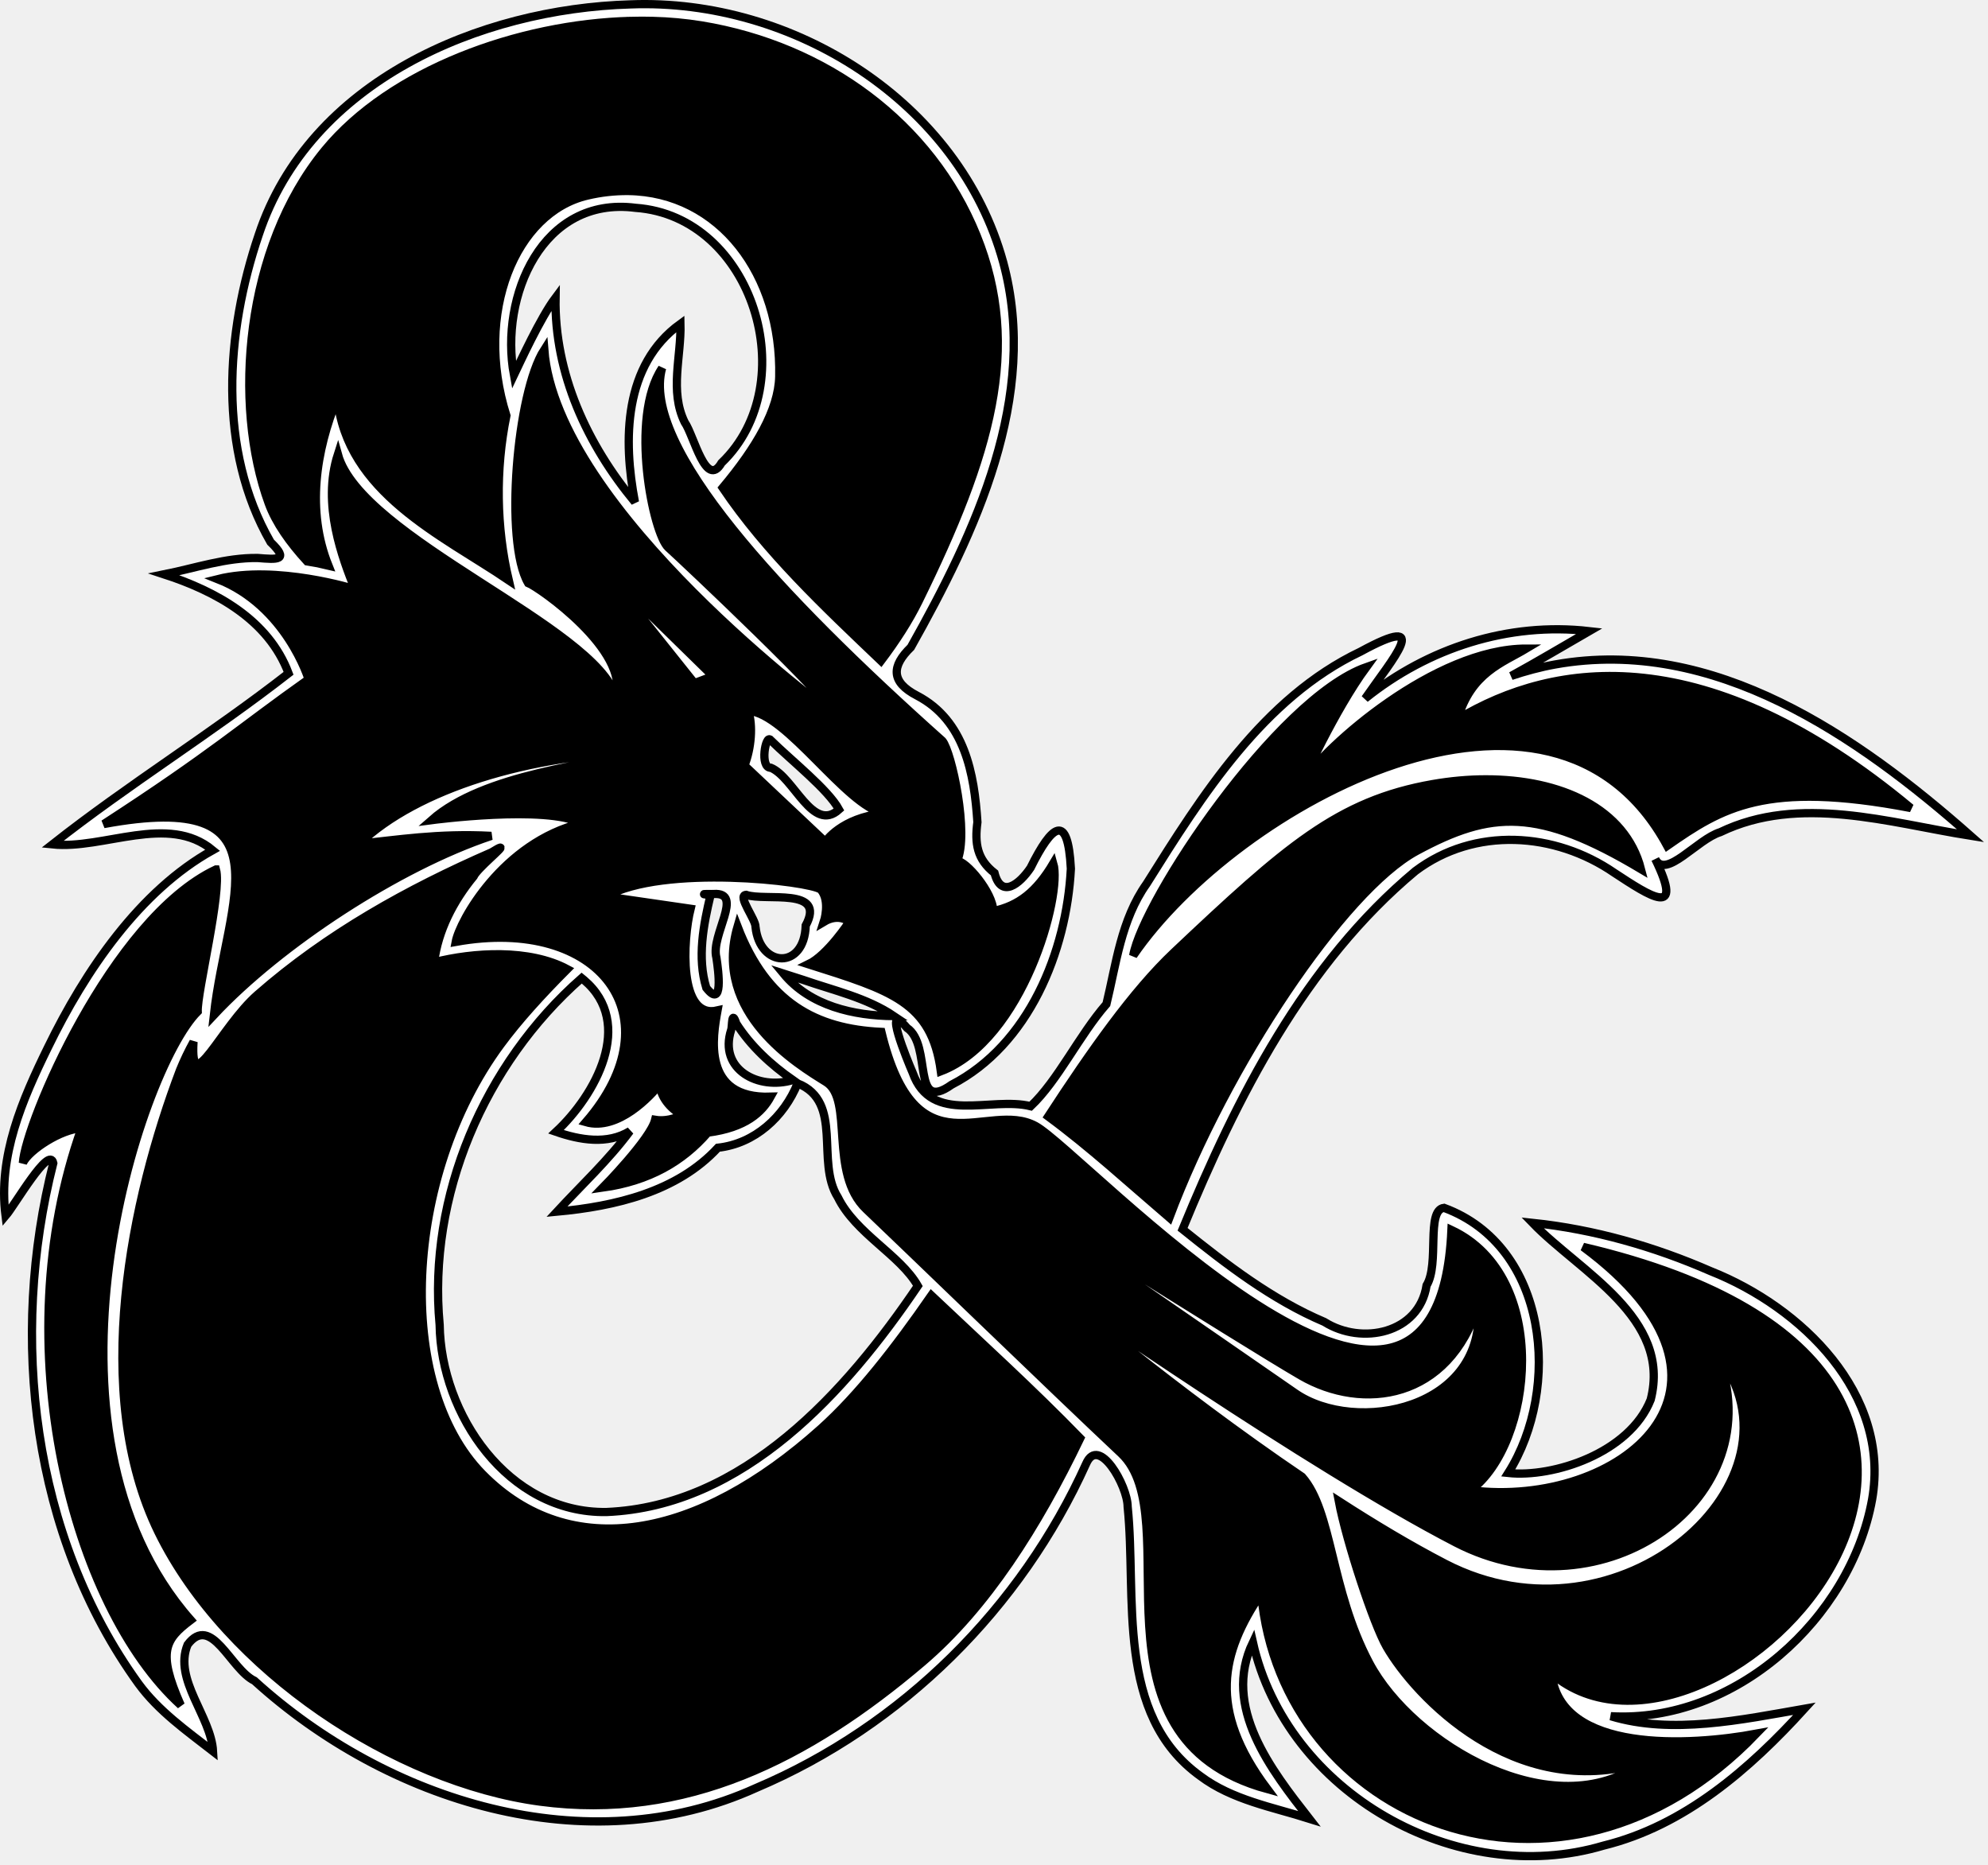
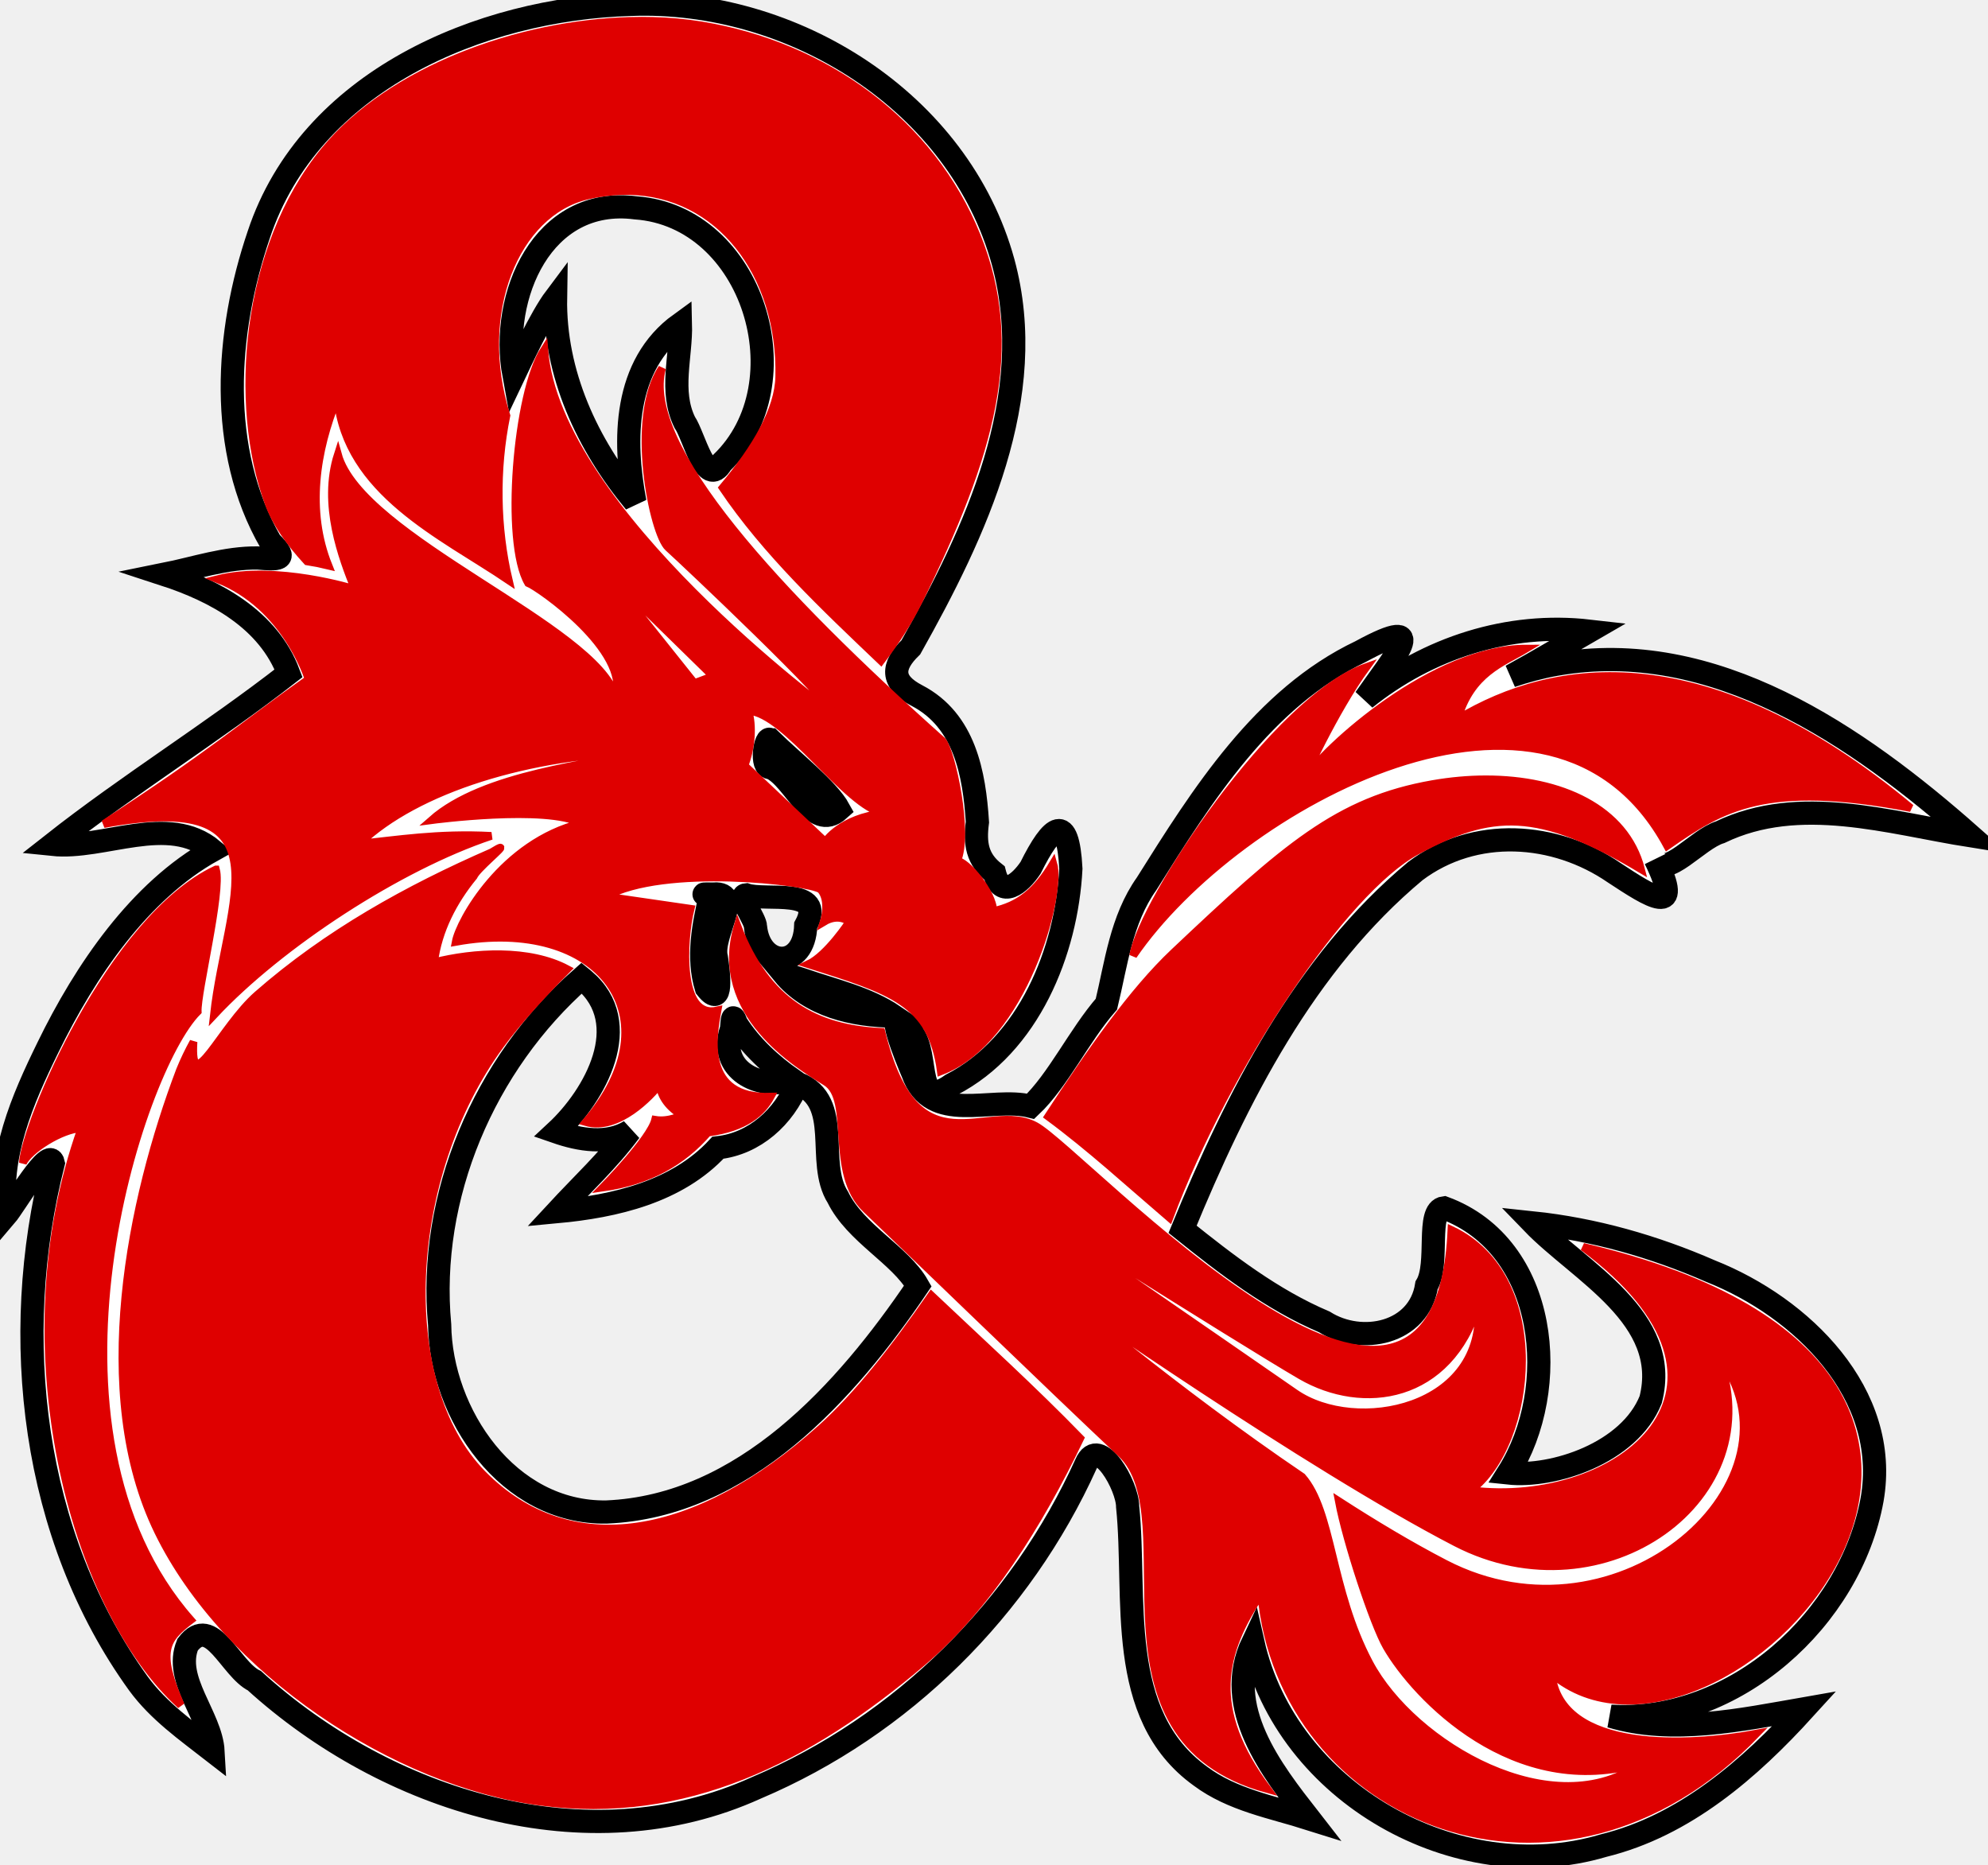
<svg xmlns="http://www.w3.org/2000/svg" width="257" height="241" fill="none">
-   <path fill-rule="evenodd" clip-rule="evenodd" d="M81.5.568c-19.5.57-41.462 9.925-48.047 29.763-4.294 12.641-5.348 27.82 1.524 39.741 2.505 2.418.841 2.252-1.669 2.052-4.131-.057-8.087 1.31-12.093 2.115 6.665 2.17 13.485 5.849 16.091 12.79-9.962 7.763-20.65 14.334-30.533 22.114 6.65.691 14.965-4.034 20.723.752-9.435 5.248-16.47 15.568-21.3 25.496-3.32 6.779-6.466 14.012-5.477 21.775 1.213-1.415 5.66-9.192 6.17-6.831-5.716 22.502-2.777 48.205 11.017 67.293 2.594 3.547 6.209 6.087 9.638 8.753-.253-4.546-5.15-9.275-3.292-13.792 3.08-4.087 5.554 3.184 8.643 4.663 17.084 15.543 42.958 23.804 64.887 13.841 18.865-7.999 34.205-23.244 42.631-41.902 1.621-3.736 5.368 2.861 5.366 5.567 1.198 11.684-1.671 26.846 9.402 34.82 4.114 3.083 9.294 3.995 14.082 5.507-4.902-6.285-11.304-14.415-7.296-22.804 4.36 19.443 26.327 31.918 45.323 26.281 10.484-2.573 18.89-9.899 25.981-17.694-8.144 1.423-17.142 3.36-25.031.967 15.994.918 30.991-12.592 33.779-28.025 2.39-13.667-9.125-24.843-20.859-29.496-7.321-3.199-15.091-5.418-23.047-6.254 6.122 6.342 17.998 12.236 15.281 22.86-2.761 6.941-12.642 10.096-18.415 9.475 6.886-10.91 5.186-29.296-8.304-34.272-2.352.291-.554 7.23-2.252 10.022-.976 6.22-8.38 7.77-13.217 4.723-6.761-2.873-12.64-7.406-18.329-11.973 7.011-17.06 15.78-34.364 30.098-46.306 7.652-5.754 18.029-5.058 25.723.233 4.642 3.05 9.074 5.97 5.285-1.789 1.324 2.69 5.429-2.561 8.398-3.467 10.252-4.935 21.823-1.209 32.367.463-14.559-12.855-33.18-25.808-53.688-22.144-1.918.341-3.922.886-5.697 1.485 3.401-1.86 6.726-3.856 10.087-5.79-10.453-1.199-20.845 2.175-28.973 8.717 3.524-5.103 8.924-11.254-.594-6.069-12.588 5.992-20.488 18.588-27.664 30.021-3.287 4.626-3.938 10.417-5.186 15.54-3.545 4.065-6.253 9.867-9.791 13.2-5.163-1.298-12.852 2.497-15.259-4.337-.683-1.586-3.995-9.615-.727-5.79 3.308 2.253.507 11.093 5.759 7.35 9.983-5.151 14.869-17.21 15.423-27.927-.378-7.335-2.426-5.718-5.209-.119-1.382 2.069-3.795 4.053-4.664.675-2.272-1.78-2.57-3.817-2.209-6.571-.4-6.245-1.629-13.138-7.814-16.36-3.429-1.778-3.265-3.836-.792-6.24 8.341-14.847 16.652-32.402 11.938-49.777C123.991 13.133 102.488-.243 81.5.568Zm.667 26.296c15.195 1.075 21.819 22.697 11.11 32.969-2.015 3.441-3.554-3.514-4.767-5.257-1.969-4.032-.434-8.48-.543-12.723-7.365 5.32-7.424 15.032-5.886 23.046-6.164-7.446-10.425-16.586-10.264-26.427-1.945 2.587-4.628 8.44-5.377 10.009-1.877-10.188 3.669-23.172 15.727-21.617ZM99.594 95.64c2.776 2.724 7.464 6.418 8.873 8.998-3.409 3.078-5.791-4.118-8.804-5.396-1.494.046-.684-4.358-.07-3.602Zm-7.34 19.913c3.985-.24-.417 5.303.36 8.233.273 1.785.916 6.727-1.308 3.9-1.193-3.912-.368-8.123.55-12.002-2.119-.186.355-.092.398-.131Zm4.192.112c2.495.871 10.415-1.055 7.714 3.963-.174 5.746-5.925 5.502-6.49.191.05-.96-2.415-4.057-1.224-4.154Zm7.41 11c3.957 1.376 8.198 2.302 11.717 4.677-5.197-.048-10.838-1.305-14.3-5.504l2.583.827Zm-28.366 0c6.636 5.617 1.455 14.925-3.609 19.629 3.059 1.059 6.636 1.698 9.56-.094-2.799 3.773-6.262 6.981-9.443 10.419 7.51-.7 15.532-2.551 20.81-8.265 4.75-.519 8.55-3.986 10.305-8.322 5.995 2.41 2.281 10.126 5.202 14.725 2.298 4.687 8.047 7.432 10.341 11.456-9.276 13.708-22.508 28.478-40.243 29.227-12.788.206-21.42-12.696-21.577-24.204-1.552-16.575 5.721-33.71 18.36-44.811l.294.24Zm19.687 5.621c1.87 2.94 4.487 5.333 7.325 7.321-4.433 1.341-9.638-1.346-7.979-6.492.162-.355.026-2.728.654-.829Z" fill="#fff" stroke="#000" stroke-width="1.067" />
-   <path fill-rule="evenodd" clip-rule="evenodd" d="M81.527 2.702C67.01 3.073 50.5 9.08 41.992 19.43 31.62 32.048 30.055 52.29 34.737 65.07c.923 2.517 2.713 5.045 4.953 7.489a32.98 32.98 0 0 1 2.773.55c-2.83-7.05-1.665-14.805 1.156-21.656 1.16 12.206 13.533 17.733 22.15 23.558-1.62-6.863-1.73-14.269-.306-21.29-4.206-13.314 1.181-26.276 10.466-28.44a21.95 21.95 0 0 1 5.286-.593c11.816.162 19.817 10.776 19.523 23.998-.095 4.263-2.97 9.175-7.317 14.364 5.626 8.331 13.161 15.408 20.467 22.373 1.962-2.604 3.626-5.183 4.87-7.716 9.308-18.95 13.37-32.727 7.49-47.277-5.88-14.55-19.526-24.515-35.575-27.148a46.652 46.652 0 0 0-6.273-.58 54.51 54.51 0 0 0-2.873-.001ZM70.358 45.189c-3.584 5.575-5.175 24.888-2.09 30.165 1.494.597 13.14 8.762 11.349 14.735-2.49-9.06-32.953-20.509-35.94-31.36-2.09 6.47.597 13.44 2.19 17.422 0 0-10.155-3.187-17.721-1.295C37.006 78.34 39.894 87.8 39.894 87.8c-8.828 6.238-12.419 9.602-26.481 18.716 24.374-4.523 15.893 9.819 14.235 24.69 8.562-9.16 23.916-19.178 35.862-23.161-6.885-.368-12.306.538-17.035 1.007 7.367-7.069 21.993-11.596 37.225-11.894-7.168 1.593-21.15 2.88-27.92 8.854 0 0 14.877-1.985 19.358.404-10.155 2.489-15.73 12.643-16.228 15.331 18.717-3.385 28.573 9.756 16.826 23.296 4.18 1.195 8.46-3.483 9.556-4.877.1 1.593 1.294 3.085 2.887 3.981 0 0-1.693.897-3.485.598-.597 2.489-6.769 8.761-6.769 8.761 6.023-.847 10.354-3.384 13.577-7.105 4.916-.634 7.032-2.652 8.127-4.643-8.96.299-7.468-7.865-6.87-11.15-5.078 1.194-4.48-9.16-3.484-13.142l-10.952-1.592c7.467-4.181 26.284-1.991 27.777-.895 1.294 1.493.398 4.181.398 4.181 1.991-1.195 3.285 0 3.285 0s-2.788 4.28-5.277 5.475c10.653 3.385 15.931 4.879 17.125 13.839 10.653-4.081 15.73-22.799 14.536-26.881-2.191 3.684-4.482 5.476-7.767 6.173 0-2.389-3.584-6.57-4.679-6.471 1.593-3.484-.697-14.137-1.892-15.53-21.205-18.917-39.025-38.131-36.237-48.186-4.281 6.371-1.163 21.437.796 23.195 1.959 1.758 21.604 20.31 21.206 21.405 0 0-35.643-26.183-37.236-46.99Zm7.567 28.273 14.238 13.94-2.39.895-11.848-14.835Zm119.383 10.375c-11.801 0-25.985 12.659-28.92 17.183 0 0 4.096-9.111 8.254-14.798-11.618 4.097-28.923 30.207-30.146 37.3 13.304-19.431 54.095-41.806 69.035-14.187 7.032-4.892 12.657-8.499 31.49-4.892-26.477-22.013-46.042-19.017-58.577-11.496 1.712-5.992 5.807-7.276 8.864-9.11ZM96.742 91.88c4.978.298 12.642 12.345 17.521 13.241-5.576.598-7.565 3.684-7.565 3.684l-10.454-9.857c.896-2.29 1.095-5.177.498-7.068Zm95.314 8.856c-2.23 0-4.527.209-6.829.61-12.276 2.143-19.055 8.156-33.469 21.765-5.302 5.006-10.724 12.733-16.254 21.202 5.437 4.009 10.48 8.645 15.665 13.083 7.402-19.704 22.53-42.3 31.952-47.391 9.664-5.222 15.68-5.616 29.021 2.341-2.022-7.861-10.422-11.625-20.086-11.61Zm-127.4 8.827c-.124.026-.464.208-1.108.606-10.83 4.722-21.224 10.49-30.269 18.413-4.758 4.168-8.72 13.634-8.264 6.087a33.997 33.997 0 0 0-1.746 3.654c-6.291 16.571-11.603 41.681-2.808 59.682 8.794 18 30.71 32.385 49.383 34.873 18.672 2.488 34.568-5.419 49.383-18.021 8.339-7.093 14.954-17.572 20.423-28.952-6.164-6.348-12.784-12.345-19.248-18.463-4.699 6.782-9.461 12.896-14.281 17.223-15.922 14.294-32.408 17.419-43.767 5.852-11.359-11.566-10.176-38.478 2.342-55.469 2.301-3.123 5.277-6.398 8.646-9.777-4.927-2.636-12.096-2.194-17.223-.893.522-4.137 2.497-7.906 5.11-11.094.442-1.004 3.965-3.833 3.427-3.721Zm-36.74 2.825c-13.54 6.372-24.659 32.854-24.958 37.931.797-1.692 4.979-4.379 7.567-4.479-9.956 27.976-1.196 61.826 12.842 74.569-3.087-6.969-1.99-8.52 1.296-11.009-21.803-24.69-6.671-71.083.895-78.65-.099-2.483 3.153-15.514 2.359-18.362Zm67.432 7.367c-3.285 11.25 7.825 17.858 11.448 20.112 3.623 2.254.281 11.782 5.177 16.425 4.895 4.643 24.079 23.225 32.954 31.561 8.876 8.335-5.475 36.736 18.917 43.406-7.766-10.354-5.975-17.622-.798-25.288 2.588 29.27 38.629 44.504 64.017 18.121-8.562 1.593-25.389 2.588-26.484-7.766 21.007 18.019 75.165-38.529 4.081-55.155 24.591 18.219 4.58 33.85-14.535 31.461 8.064-5.974 10.455-27.577-2.487-33.65-1.792 40.121-47.494-10.024-53.763-13.442-6.269-3.418-15.457 6.353-19.935-12.156-8.463-.398-14.809-3.773-18.592-13.629Zm31.402 32.248s33.395 21.138 41.413 25.802c8.017 4.663 19.18 3.115 22.941-9.167 1.129 13.57-15.848 16.867-23.689 11.425-7.842-5.442-40.665-28.06-40.665-28.06Zm10.279 15.075s32.12 22.455 51.184 32.316c19.063 9.862 41.079-5.743 33.833-24.258 12.624 16.146-12.703 38.663-35.229 26.983-4.48-2.322-9.142-5.114-13.744-8.085 1 5.288 4.487 15.889 6.179 18.821 3.698 6.406 16.517 20.033 33.058 14.981-11.436 8.393-29.67-2.293-35.3-12.896-5.06-9.532-4.738-19.562-8.679-24.044-16.673-11.294-31.302-23.818-31.302-23.818Z" fill="#000" stroke="#000" stroke-width="1.067" />
+   <path fill-rule="evenodd" clip-rule="evenodd" d="M81.5.568c-19.5.57-41.462 9.925-48.047 29.763-4.294 12.641-5.348 27.82 1.524 39.741 2.505 2.418.841 2.252-1.669 2.052-4.131-.057-8.087 1.31-12.093 2.115 6.665 2.17 13.485 5.849 16.091 12.79-9.962 7.763-20.65 14.334-30.533 22.114 6.65.691 14.965-4.034 20.723.752-9.435 5.248-16.47 15.568-21.3 25.496-3.32 6.779-6.466 14.012-5.477 21.775 1.213-1.415 5.66-9.192 6.17-6.831-5.716 22.502-2.777 48.205 11.017 67.293 2.594 3.547 6.209 6.087 9.638 8.753-.253-4.546-5.15-9.275-3.292-13.792 3.08-4.087 5.554 3.184 8.643 4.663 17.084 15.543 42.958 23.804 64.887 13.841 18.865-7.999 34.205-23.244 42.631-41.902 1.621-3.736 5.368 2.861 5.366 5.567 1.198 11.684-1.671 26.846 9.402 34.82 4.114 3.083 9.294 3.995 14.082 5.507-4.902-6.285-11.304-14.415-7.296-22.804 4.36 19.443 26.327 31.918 45.323 26.281 10.484-2.573 18.89-9.899 25.981-17.694-8.144 1.423-17.142 3.36-25.031.967 15.994.918 30.991-12.592 33.779-28.025 2.39-13.667-9.125-24.843-20.859-29.496-7.321-3.199-15.091-5.418-23.047-6.254 6.122 6.342 17.998 12.236 15.281 22.86-2.761 6.941-12.642 10.096-18.415 9.475 6.886-10.91 5.186-29.296-8.304-34.272-2.352.291-.554 7.23-2.252 10.022-.976 6.22-8.38 7.77-13.217 4.723-6.761-2.873-12.64-7.406-18.329-11.973 7.011-17.06 15.78-34.364 30.098-46.306 7.652-5.754 18.029-5.058 25.723.233 4.642 3.05 9.074 5.97 5.285-1.789 1.324 2.69 5.429-2.561 8.398-3.467 10.252-4.935 21.823-1.209 32.367.463-14.559-12.855-33.18-25.808-53.688-22.144-1.918.341-3.922.886-5.697 1.485 3.401-1.86 6.726-3.856 10.087-5.79-10.453-1.199-20.845 2.175-28.973 8.717 3.524-5.103 8.924-11.254-.594-6.069-12.588 5.992-20.488 18.588-27.664 30.021-3.287 4.626-3.938 10.417-5.186 15.54-3.545 4.065-6.253 9.867-9.791 13.2-5.163-1.298-12.852 2.497-15.259-4.337-.683-1.586-3.995-9.615-.727-5.79 3.308 2.253.507 11.093 5.759 7.35 9.983-5.151 14.869-17.21 15.423-27.927-.378-7.335-2.426-5.718-5.209-.119-1.382 2.069-3.795 4.053-4.664.675-2.272-1.78-2.57-3.817-2.209-6.571-.4-6.245-1.629-13.138-7.814-16.36-3.429-1.778-3.265-3.836-.792-6.24 8.341-14.847 16.652-32.402 11.938-49.777C123.991 13.133 102.488-.243 81.5.568Zm.667 26.296c15.195 1.075 21.819 22.697 11.11 32.969-2.015 3.441-3.554-3.514-4.767-5.257-1.969-4.032-.434-8.48-.543-12.723-7.365 5.32-7.424 15.032-5.886 23.046-6.164-7.446-10.425-16.586-10.264-26.427-1.945 2.587-4.628 8.44-5.377 10.009-1.877-10.188 3.669-23.172 15.727-21.617ZM99.594 95.64c2.776 2.724 7.464 6.418 8.873 8.998-3.409 3.078-5.791-4.118-8.804-5.396-1.494.046-.684-4.358-.07-3.602Zm-7.34 19.913c3.985-.24-.417 5.303.36 8.233.273 1.785.916 6.727-1.308 3.9-1.193-3.912-.368-8.123.55-12.002-2.119-.186.355-.092.398-.131Zm4.192.112c2.495.871 10.415-1.055 7.714 3.963-.174 5.746-5.925 5.502-6.49.191.05-.96-2.415-4.057-1.224-4.154Zm7.41 11c3.957 1.376 8.198 2.302 11.717 4.677-5.197-.048-10.838-1.305-14.3-5.504l2.583.827Zm-28.366 0c6.636 5.617 1.455 14.925-3.609 19.629 3.059 1.059 6.636 1.698 9.56-.094-2.799 3.773-6.262 6.981-9.443 10.419 7.51-.7 15.532-2.551 20.81-8.265 4.75-.519 8.55-3.986 10.305-8.322 5.995 2.41 2.281 10.126 5.202 14.725 2.298 4.687 8.047 7.432 10.341 11.456-9.276 13.708-22.508 28.478-40.243 29.227-12.788.206-21.42-12.696-21.577-24.204-1.552-16.575 5.721-33.71 18.36-44.811l.294.24Zm19.687 5.621c1.87 2.94 4.487 5.333 7.325 7.321-4.433 1.341-9.638-1.346-7.979-6.492.162-.355.026-2.728.654-.829Z" fill="#fff" stroke="#000" stroke-width="3" />
+   <path fill-rule="evenodd" clip-rule="evenodd" d="M81.527 2.702C67.01 3.073 50.5 9.08 41.992 19.43 31.62 32.048 30.055 52.29 34.737 65.07c.923 2.517 2.713 5.045 4.953 7.489a32.98 32.98 0 0 1 2.773.55c-2.83-7.05-1.665-14.805 1.156-21.656 1.16 12.206 13.533 17.733 22.15 23.558-1.62-6.863-1.73-14.269-.306-21.29-4.206-13.314 1.181-26.276 10.466-28.44a21.95 21.95 0 0 1 5.286-.593c11.816.162 19.817 10.776 19.523 23.998-.095 4.263-2.97 9.175-7.317 14.364 5.626 8.331 13.161 15.408 20.467 22.373 1.962-2.604 3.626-5.183 4.87-7.716 9.308-18.95 13.37-32.727 7.49-47.277-5.88-14.55-19.526-24.515-35.575-27.148a46.652 46.652 0 0 0-6.273-.58 54.51 54.51 0 0 0-2.873-.001ZM70.358 45.189c-3.584 5.575-5.175 24.888-2.09 30.165 1.494.597 13.14 8.762 11.349 14.735-2.49-9.06-32.953-20.509-35.94-31.36-2.09 6.47.597 13.44 2.19 17.422 0 0-10.155-3.187-17.721-1.295C37.006 78.34 39.894 87.8 39.894 87.8c-8.828 6.238-12.419 9.602-26.481 18.716 24.374-4.523 15.893 9.819 14.235 24.69 8.562-9.16 23.916-19.178 35.862-23.161-6.885-.368-12.306.538-17.035 1.007 7.367-7.069 21.993-11.596 37.225-11.894-7.168 1.593-21.15 2.88-27.92 8.854 0 0 14.877-1.985 19.358.404-10.155 2.489-15.73 12.643-16.228 15.331 18.717-3.385 28.573 9.756 16.826 23.296 4.18 1.195 8.46-3.483 9.556-4.877.1 1.593 1.294 3.085 2.887 3.981 0 0-1.693.897-3.485.598-.597 2.489-6.769 8.761-6.769 8.761 6.023-.847 10.354-3.384 13.577-7.105 4.916-.634 7.032-2.652 8.127-4.643-8.96.299-7.468-7.865-6.87-11.15-5.078 1.194-4.48-9.16-3.484-13.142l-10.952-1.592c7.467-4.181 26.284-1.991 27.777-.895 1.294 1.493.398 4.181.398 4.181 1.991-1.195 3.285 0 3.285 0s-2.788 4.28-5.277 5.475c10.653 3.385 15.931 4.879 17.125 13.839 10.653-4.081 15.73-22.799 14.536-26.881-2.191 3.684-4.482 5.476-7.767 6.173 0-2.389-3.584-6.57-4.679-6.471 1.593-3.484-.697-14.137-1.892-15.53-21.205-18.917-39.025-38.131-36.237-48.186-4.281 6.371-1.163 21.437.796 23.195 1.959 1.758 21.604 20.31 21.206 21.405 0 0-35.643-26.183-37.236-46.99Zm7.567 28.273 14.238 13.94-2.39.895-11.848-14.835Zm119.383 10.375c-11.801 0-25.985 12.659-28.92 17.183 0 0 4.096-9.111 8.254-14.798-11.618 4.097-28.923 30.207-30.146 37.3 13.304-19.431 54.095-41.806 69.035-14.187 7.032-4.892 12.657-8.499 31.49-4.892-26.477-22.013-46.042-19.017-58.577-11.496 1.712-5.992 5.807-7.276 8.864-9.11ZM96.742 91.88c4.978.298 12.642 12.345 17.521 13.241-5.576.598-7.565 3.684-7.565 3.684l-10.454-9.857c.896-2.29 1.095-5.177.498-7.068Zm95.314 8.856c-2.23 0-4.527.209-6.829.61-12.276 2.143-19.055 8.156-33.469 21.765-5.302 5.006-10.724 12.733-16.254 21.202 5.437 4.009 10.48 8.645 15.665 13.083 7.402-19.704 22.53-42.3 31.952-47.391 9.664-5.222 15.68-5.616 29.021 2.341-2.022-7.861-10.422-11.625-20.086-11.61Zm-127.4 8.827c-.124.026-.464.208-1.108.606-10.83 4.722-21.224 10.49-30.269 18.413-4.758 4.168-8.72 13.634-8.264 6.087a33.997 33.997 0 0 0-1.746 3.654c-6.291 16.571-11.603 41.681-2.808 59.682 8.794 18 30.71 32.385 49.383 34.873 18.672 2.488 34.568-5.419 49.383-18.021 8.339-7.093 14.954-17.572 20.423-28.952-6.164-6.348-12.784-12.345-19.248-18.463-4.699 6.782-9.461 12.896-14.281 17.223-15.922 14.294-32.408 17.419-43.767 5.852-11.359-11.566-10.176-38.478 2.342-55.469 2.301-3.123 5.277-6.398 8.646-9.777-4.927-2.636-12.096-2.194-17.223-.893.522-4.137 2.497-7.906 5.11-11.094.442-1.004 3.965-3.833 3.427-3.721Zm-36.74 2.825c-13.54 6.372-24.659 32.854-24.958 37.931.797-1.692 4.979-4.379 7.567-4.479-9.956 27.976-1.196 61.826 12.842 74.569-3.087-6.969-1.99-8.52 1.296-11.009-21.803-24.69-6.671-71.083.895-78.65-.099-2.483 3.153-15.514 2.359-18.362Zm67.432 7.367c-3.285 11.25 7.825 17.858 11.448 20.112 3.623 2.254.281 11.782 5.177 16.425 4.895 4.643 24.079 23.225 32.954 31.561 8.876 8.335-5.475 36.736 18.917 43.406-7.766-10.354-5.975-17.622-.798-25.288 2.588 29.27 38.629 44.504 64.017 18.121-8.562 1.593-25.389 2.588-26.484-7.766 21.007 18.019 75.165-38.529 4.081-55.155 24.591 18.219 4.58 33.85-14.535 31.461 8.064-5.974 10.455-27.577-2.487-33.65-1.792 40.121-47.494-10.024-53.763-13.442-6.269-3.418-15.457 6.353-19.935-12.156-8.463-.398-14.809-3.773-18.592-13.629Zm31.402 32.248s33.395 21.138 41.413 25.802c8.017 4.663 19.18 3.115 22.941-9.167 1.129 13.57-15.848 16.867-23.689 11.425-7.842-5.442-40.665-28.06-40.665-28.06Zm10.279 15.075s32.12 22.455 51.184 32.316c19.063 9.862 41.079-5.743 33.833-24.258 12.624 16.146-12.703 38.663-35.229 26.983-4.48-2.322-9.142-5.114-13.744-8.085 1 5.288 4.487 15.889 6.179 18.821 3.698 6.406 16.517 20.033 33.058 14.981-11.436 8.393-29.67-2.293-35.3-12.896-5.06-9.532-4.738-19.562-8.679-24.044-16.673-11.294-31.302-23.818-31.302-23.818Z" fill="#DF0000" stroke="#DF0000" stroke-width="1" />
</svg>
